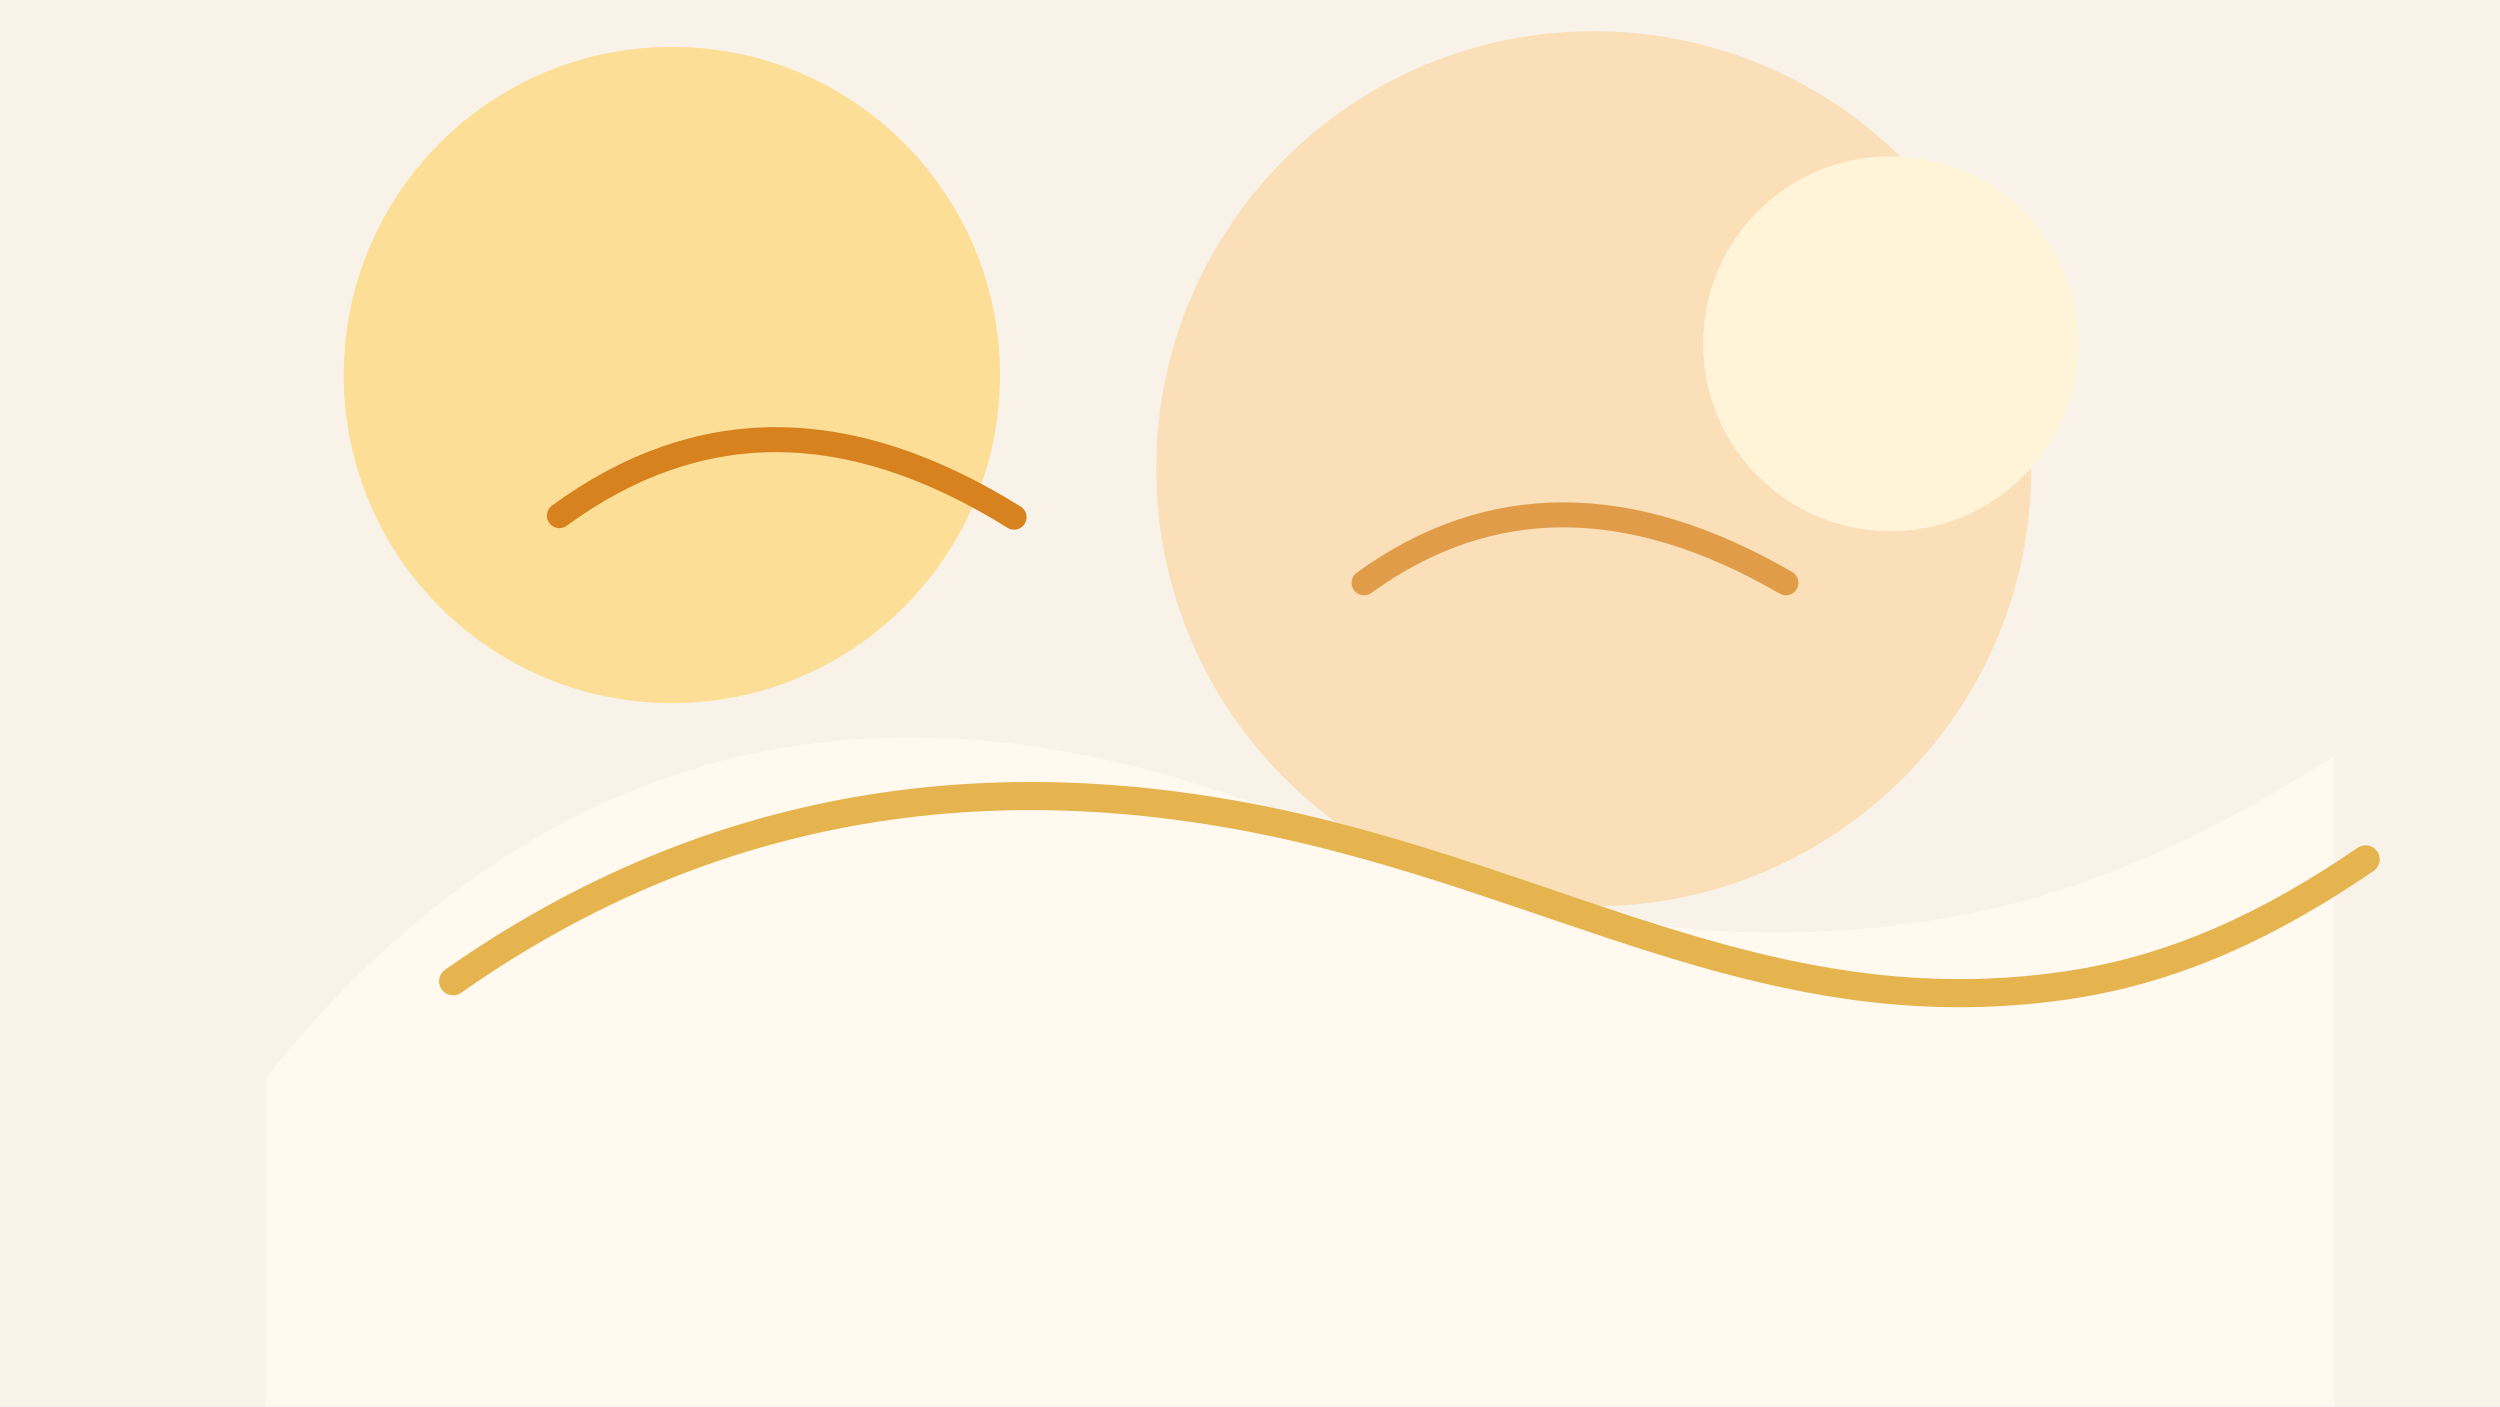
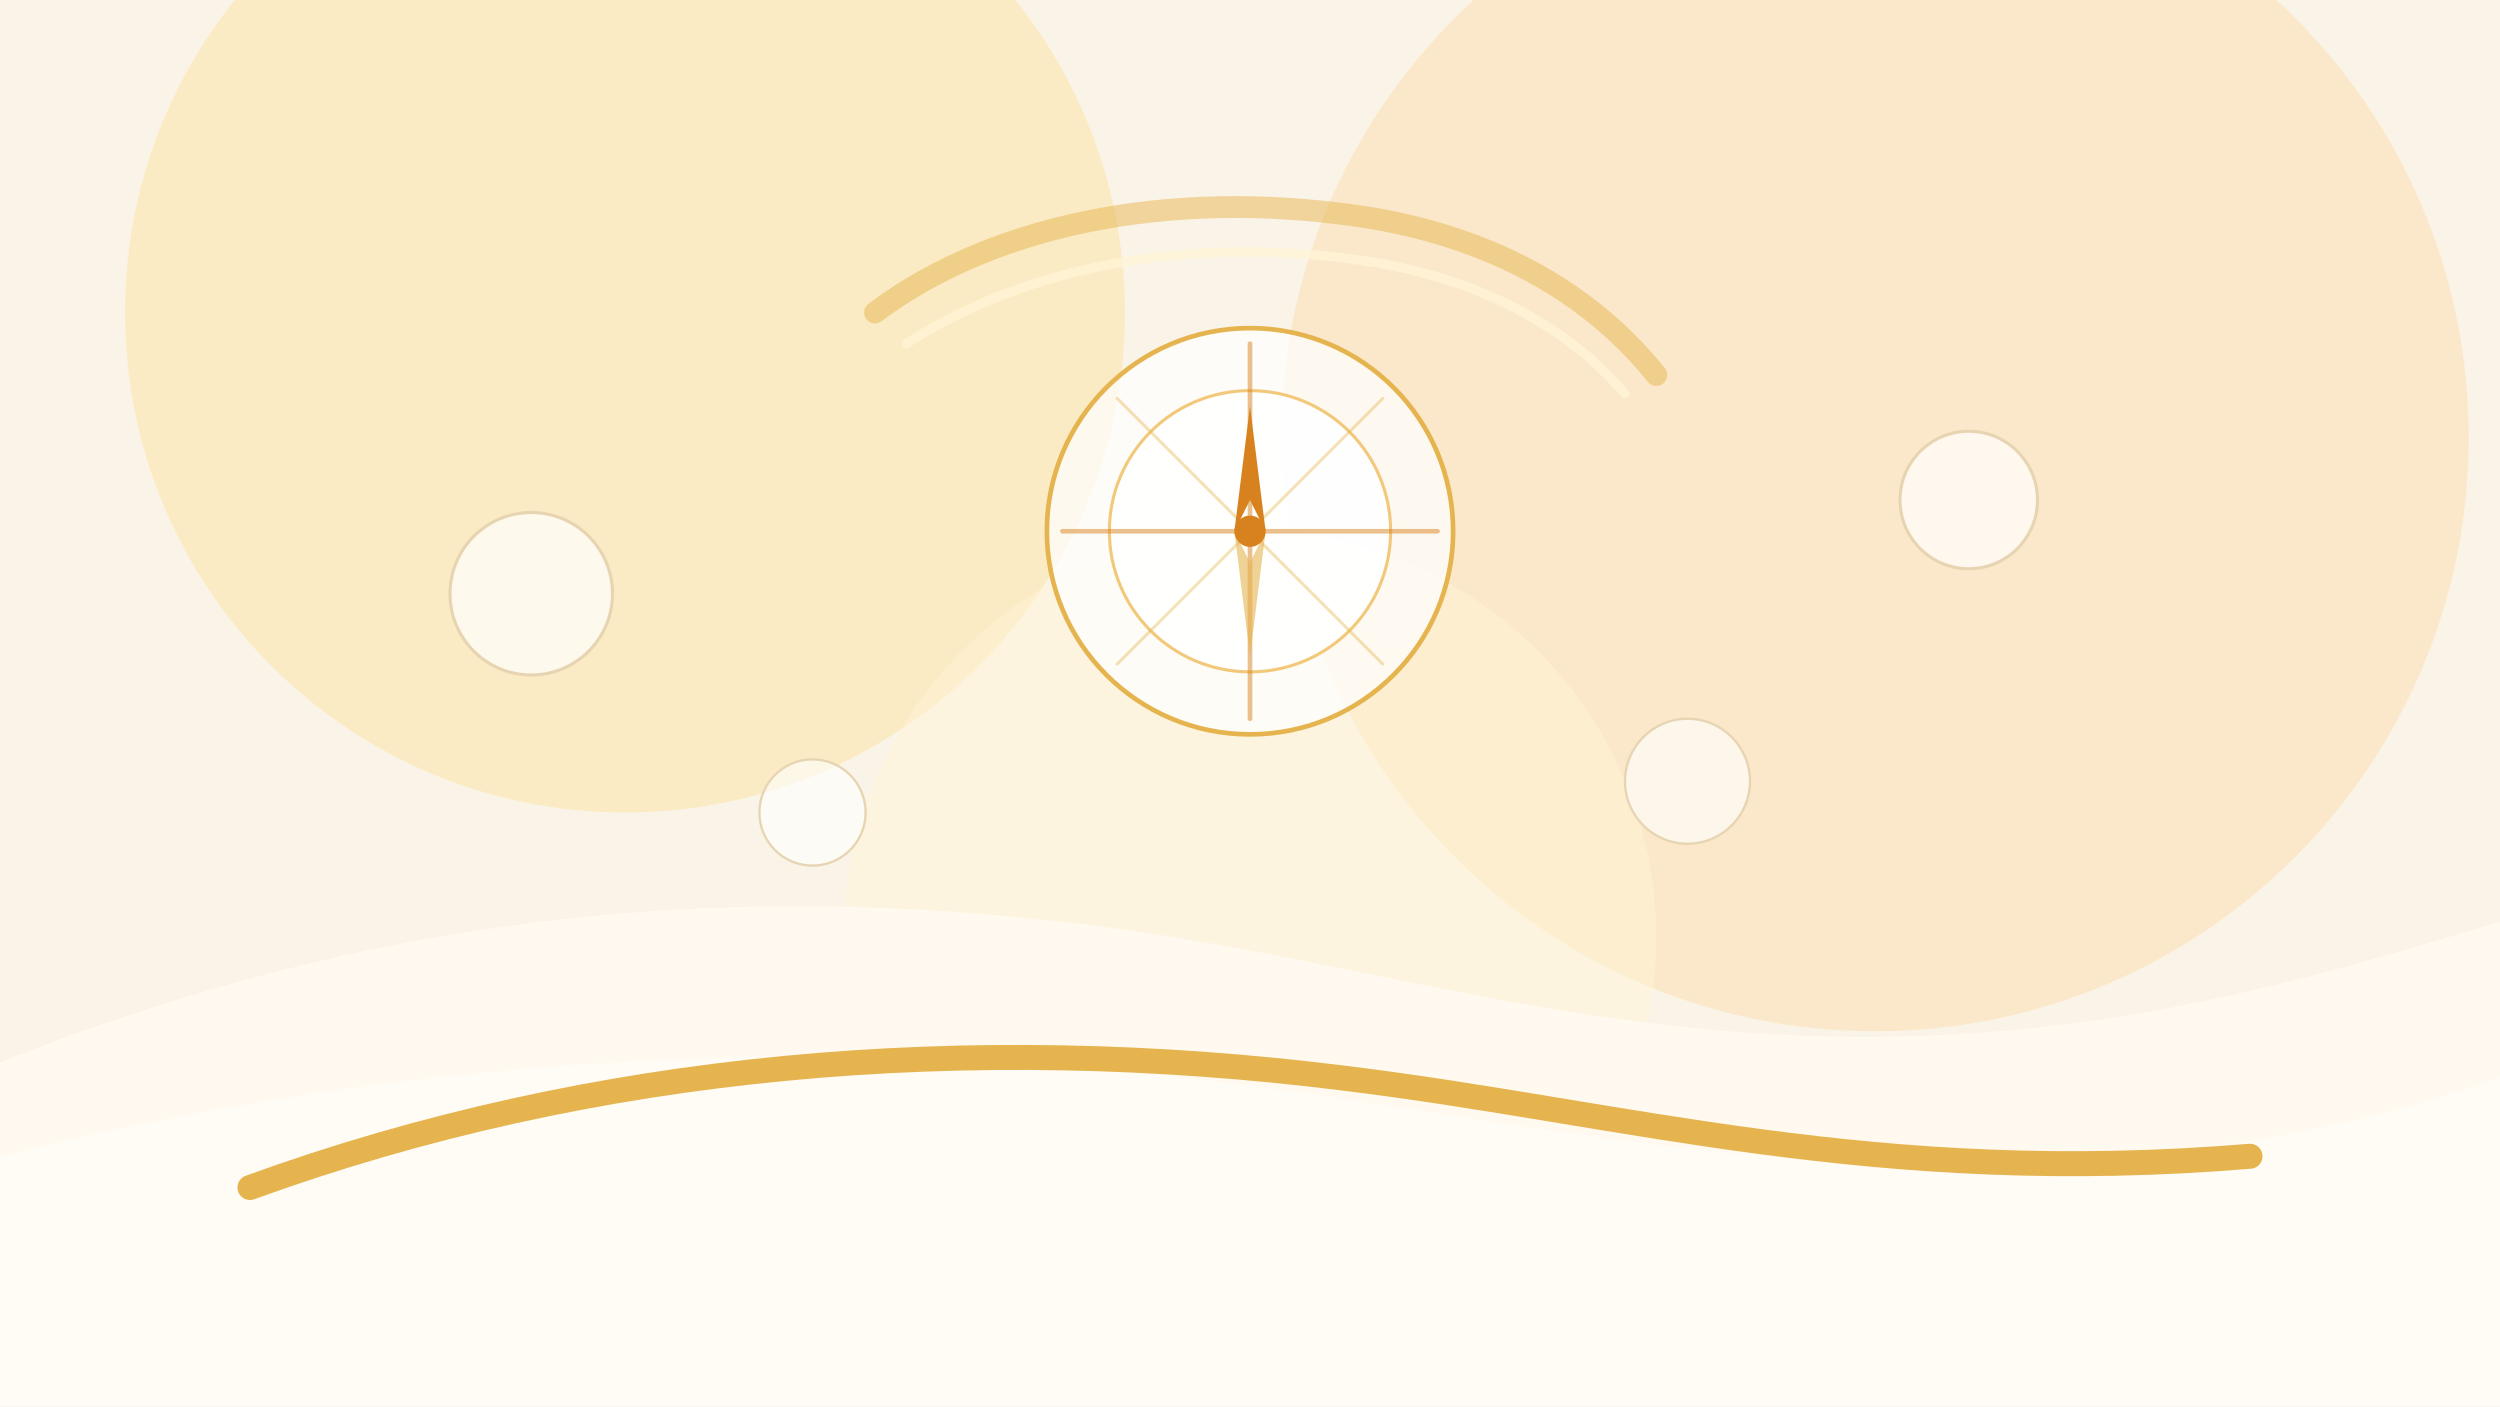
<svg xmlns="http://www.w3.org/2000/svg" width="1600" height="900" viewBox="0 0 1600 900" fill="none">
-   <rect width="1600" height="900" fill="#F8F2E8" />
-   <circle cx="430" cy="240" r="210" fill="#FFD56A" fill-opacity="0.65" />
-   <circle cx="1020" cy="300" r="280" fill="#FFB347" fill-opacity="0.3" />
-   <circle cx="1210" cy="220" r="120" fill="#FFF4D7" />
-   <path d="M170 690C330 490 530 430 760 500C910 546 1020 620 1230 590C1328 576 1408 538 1494 484V900H170V690Z" fill="#FFF9EF" />
-   <path d="M290 628C458 510 649 481 860 537C1023 580 1149 655 1320 631C1392 621 1454 591 1514 550" stroke="#E5B44E" stroke-width="18" stroke-linecap="round" />
-   <path d="M358 330C447 265 543 265 649 331" stroke="#D7821F" stroke-width="16" stroke-linecap="round" />
-   <path d="M873 373C953 315 1043 315 1143 373" stroke="#D7821F" stroke-width="16" stroke-linecap="round" opacity="0.72" />
+   <rect width="1600" height="900" fill="#FAF4E8" />
+   <circle cx="400" cy="200" r="320" fill="#FFD56A" fill-opacity="0.28" />
+   <circle cx="1200" cy="280" r="380" fill="#FFB347" fill-opacity="0.18" />
+   <circle cx="800" cy="600" r="260" fill="#FFF4D7" fill-opacity="0.5" />
+   <path d="M0 680 C200 600 420 560 680 590 C880 612 1040 680 1280 660 C1400 650 1500 620 1600 590 L1600 900 L0 900 Z" fill="#FFF9EF" />
+   <path d="M0 740 C240 680 500 660 760 690 C960 712 1120 760 1360 740 C1460 732 1540 710 1600 690 L1600 900 L0 900 Z" fill="#FFFDF8" fill-opacity="0.7" />
+   <circle cx="800" cy="340" r="130" fill="white" fill-opacity="0.72" stroke="#E5B44E" stroke-width="3" />
+   <circle cx="800" cy="340" r="90" fill="white" fill-opacity="0.9" stroke="#F2C97B" stroke-width="2" />
+   <line x1="800" y1="220" x2="800" y2="460" stroke="#D7821F" stroke-width="3" stroke-linecap="round" opacity="0.5" />
+   <line x1="680" y1="340" x2="920" y2="340" stroke="#D7821F" stroke-width="3" stroke-linecap="round" opacity="0.5" />
+   <line x1="715" y1="255" x2="885" y2="425" stroke="#E5B44E" stroke-width="2" stroke-linecap="round" opacity="0.4" />
+   <line x1="885" y1="255" x2="715" y2="425" stroke="#E5B44E" stroke-width="2" stroke-linecap="round" opacity="0.4" />
+   <polygon points="800,260 790,340 800,320 810,340" fill="#D7821F" />
+   <polygon points="800,420 790,340 800,360 810,340" fill="#E5B44E" opacity="0.6" />
+   <circle cx="800" cy="340" r="10" fill="#D7821F" />
+   <circle cx="340" cy="380" r="52" fill="white" fill-opacity="0.7" stroke="#E7D4B2" stroke-width="2" />
+   <circle cx="1260" cy="320" r="44" fill="white" fill-opacity="0.7" stroke="#E7D4B2" stroke-width="2" />
+   <circle cx="520" cy="520" r="34" fill="white" fill-opacity="0.6" stroke="#E7D4B2" stroke-width="1.5" />
+   <circle cx="1080" cy="500" r="40" fill="white" fill-opacity="0.6" stroke="#E7D4B2" stroke-width="1.5" />
+   <path d="M560 200 C640 140 760 120 880 140 C960 154 1020 190 1060 240" stroke="#E5B44E" stroke-width="14" stroke-linecap="round" fill="none" opacity="0.5" />
+   <path d="M580 220 C660 168 770 150 880 168 C950 180 1004 210 1040 252" stroke="#FFF4D7" stroke-width="6" stroke-linecap="round" fill="none" opacity="0.8" />
+   <path d="M160 760 C380 680 620 660 860 690 C1040 712 1200 760 1440 740" stroke="#E5B44E" stroke-width="16" stroke-linecap="round" fill="none" />
</svg>
